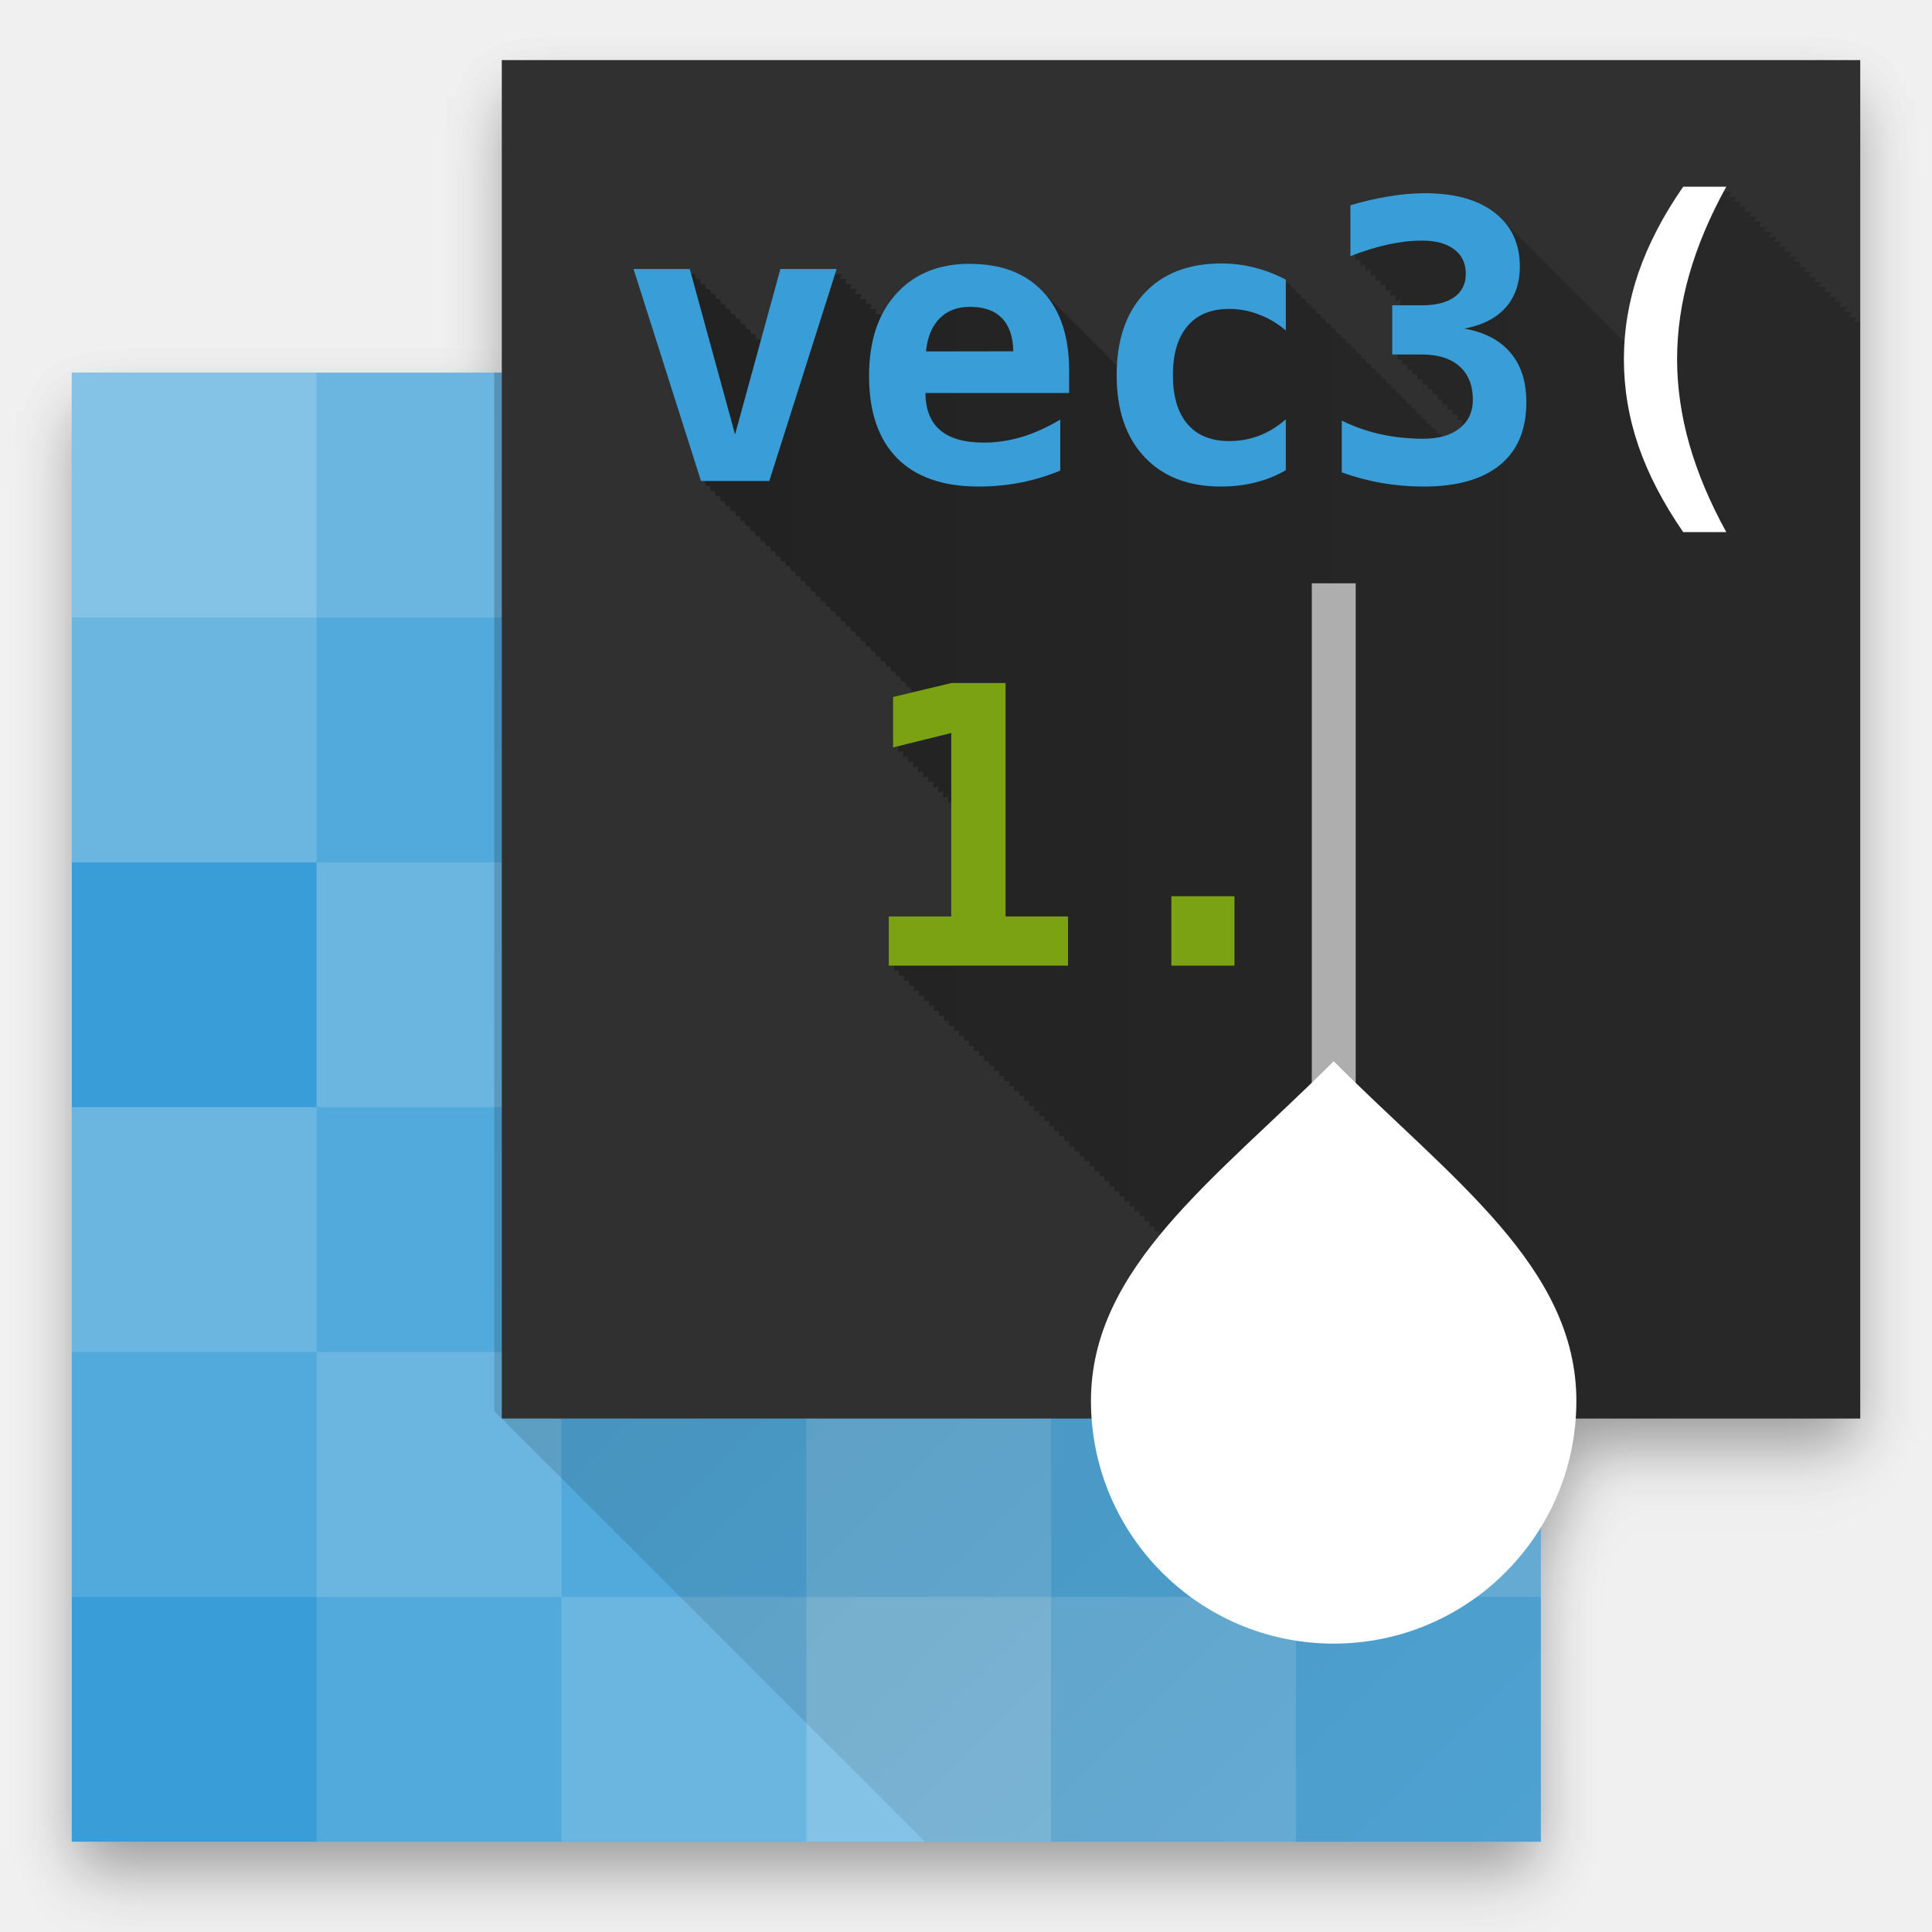
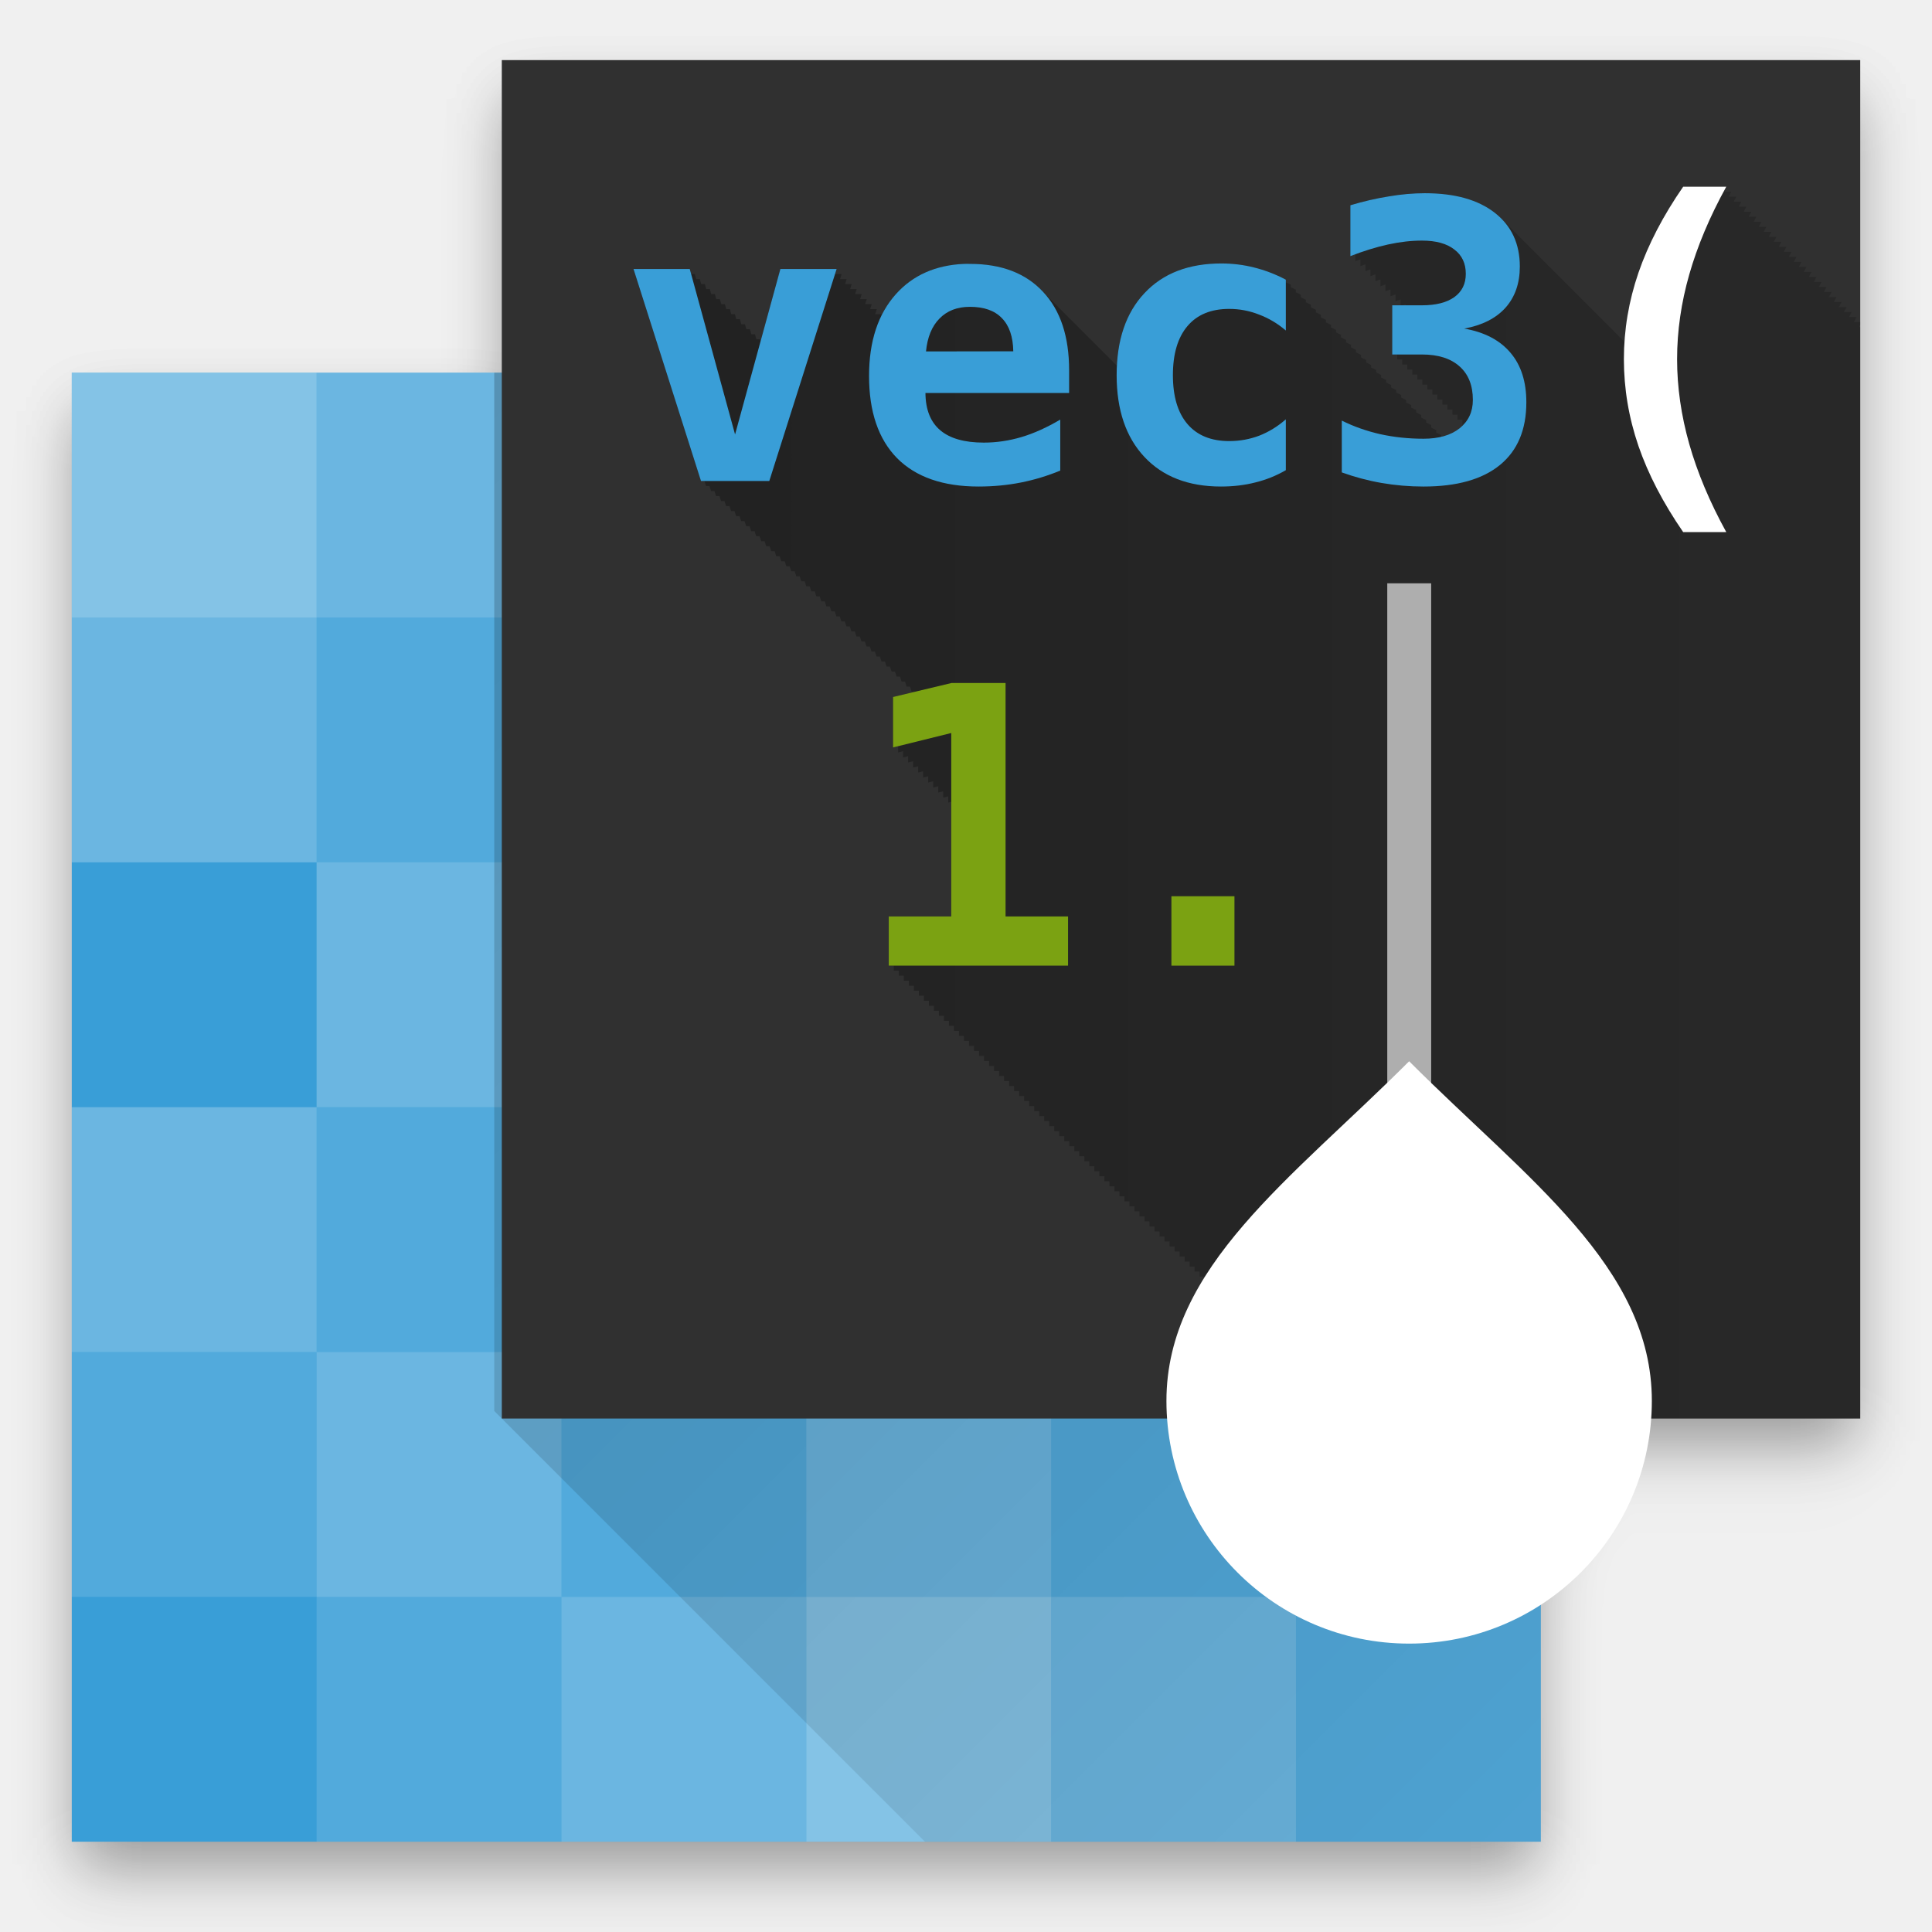
<svg xmlns="http://www.w3.org/2000/svg" xmlns:xlink="http://www.w3.org/1999/xlink" width="512" height="512" id="svg3317" version="1.1">
  <defs id="defs3319">
    <linearGradient id="linearGradient13531">
      <stop style="stop-color:#000000;stop-opacity:1;" offset="0" id="stop13533" />
      <stop style="stop-color:#000000;stop-opacity:0;" offset="1" id="stop13535" />
    </linearGradient>
    <linearGradient id="linearGradient6823">
      <stop id="stop6825" offset="0" style="stop-color:#000000;stop-opacity:1;" />
      <stop id="stop6827" offset="1" style="stop-color:#000000;stop-opacity:0;" />
    </linearGradient>
    <linearGradient y2="498.699" x2="630.898" y1="45.973" x1="178.172" gradientTransform="translate(-10.98146,542.4374)" gradientUnits="userSpaceOnUse" id="linearGradient11338" xlink:href="#linearGradient6823" />
    <linearGradient xlink:href="#linearGradient13531" id="linearGradient13537" x1="164.867" y1="360.617" x2="854.465" y2="360.617" gradientUnits="userSpaceOnUse" gradientTransform="translate(3.018543,532.4373)" />
    <filter style="color-interpolation-filters:sRGB;" id="filter3173">
      <feFlood flood-opacity="0.2" flood-color="rgb(0,0,0)" result="flood" id="feFlood3175" />
      <feComposite in="flood" in2="SourceGraphic" operator="in" result="composite1" id="feComposite3177" />
      <feGaussianBlur in="composite" stdDeviation="8" result="blur" id="feGaussianBlur3179" />
      <feOffset dx="0" dy="4" result="offset" id="feOffset3181" />
      <feComposite in="SourceGraphic" in2="offset" operator="over" result="fbSourceGraphic" id="feComposite3183" />
      <feColorMatrix result="fbSourceGraphicAlpha" in="fbSourceGraphic" values="0 0 0 -1 0 0 0 0 -1 0 0 0 0 -1 0 0 0 0 1 0" id="feColorMatrix3185" />
      <feFlood id="feFlood3187" flood-opacity="0.2" flood-color="rgb(0,0,0)" result="flood" in="fbSourceGraphic" />
      <feComposite id="feComposite3189" in2="fbSourceGraphic" in="flood" operator="in" result="composite1" />
      <feGaussianBlur id="feGaussianBlur3191" in="composite" stdDeviation="8" result="blur" />
      <feOffset id="feOffset3193" dx="0" dy="4" result="offset" />
      <feComposite id="feComposite3195" in2="offset" in="fbSourceGraphic" operator="over" result="composite2" />
    </filter>
    <filter style="color-interpolation-filters:sRGB;" id="filter3079">
      <feFlood flood-opacity="0.2" flood-color="rgb(0,0,0)" result="flood" id="feFlood3081" />
      <feComposite in="flood" in2="SourceGraphic" operator="in" result="composite1" id="feComposite3083" />
      <feGaussianBlur in="composite" stdDeviation="8" result="blur" id="feGaussianBlur3085" />
      <feOffset dx="0" dy="8" result="offset" id="feOffset3087" />
      <feComposite in="SourceGraphic" in2="offset" operator="over" result="fbSourceGraphic" id="feComposite3089" />
      <feColorMatrix result="fbSourceGraphicAlpha" in="fbSourceGraphic" values="0 0 0 -1 0 0 0 0 -1 0 0 0 0 -1 0 0 0 0 1 0" id="feColorMatrix3091" />
      <feFlood id="feFlood3093" flood-opacity="0.2" flood-color="rgb(0,0,0)" result="flood" in="fbSourceGraphic" />
      <feComposite id="feComposite3095" in2="fbSourceGraphic" in="flood" operator="in" result="composite1" />
      <feGaussianBlur id="feGaussianBlur3097" in="composite" stdDeviation="8" result="blur" />
      <feOffset id="feOffset3099" dx="0" dy="8" result="offset" />
      <feComposite id="feComposite3101" in2="offset" in="fbSourceGraphic" operator="over" result="composite2" />
    </filter>
  </defs>
  <g id="layer1" transform="translate(0,-540.3622)">
    <path style="fill:#000000;fill-opacity:1;fill-rule:nonzero;stroke:none;filter:url(#filter3079)" d="m 134.969,639.125 c -1.894,4.44 -11.835,0.832 -17,2 -32.312,0 -64.625,0 -96.938,0 0,128.438 0,256.875 0,385.312 128.438,0 256.875,0 385.312,0 0.19,-27.4 -0.379,-55.011 0.281,-82.281 5.491,-9.02 8.594,-19.35 9.094,-29.875 25.083,0 50.167,0 75.25,0 0,-118.667 0,-237.333 0,-356 -118.667,0 -237.333,0 -356,0 0,26.948 0,53.896 0,80.844 z" id="path14006" />
    <flowRoot xml:space="preserve" id="flowRoot3776" style="fill:black;stroke:none;stroke-opacity:1;stroke-width:1px;stroke-linejoin:miter;stroke-linecap:butt;fill-opacity:1;font-family:Sans;font-style:normal;font-weight:normal;font-size:40px;line-height:125%;letter-spacing:0px;word-spacing:0px">
      <flowRegion id="flowRegion3778">
        <rect id="rect3780" width="29" height="71" x="52" y="60" />
      </flowRegion>
      <flowPara id="flowPara3782" />
    </flowRoot>
    <text xml:space="preserve" style="font-size:40px;font-style:normal;font-weight:normal;line-height:125%;letter-spacing:0px;word-spacing:0px;fill:#000000;fill-opacity:1;stroke:none;font-family:Sans" x="4676.406" y="3368.037" id="text5084">
      <tspan id="tspan5086" x="4676.406" y="3368.037" />
    </text>
    <g id="g7659" transform="matrix(0.8110689,0,0,0.8110689,1303.752,706.9603)">
      <path id="path7661" d="m -1584,-83.641 0,120 0,120 0,120 0,120 120,0 120,0 120,0 120,0 0,-120 0,-120 0,-120 0,-120 -120,0 -120,0 -120,0 -120,0 z" style="fill:#399ed7;fill-opacity:1;fill-rule:nonzero;stroke:none" />
      <rect style="fill:#ffffff;fill-opacity:0.251;fill-rule:nonzero;stroke:none" id="rect7663" width="80" height="80" x="-1583.999" y="-3.638" />
      <rect y="-3.638" x="-1503.999" height="80" width="80" id="rect7665" style="fill:#ffffff;fill-opacity:0.125;fill-rule:nonzero;stroke:none" />
      <rect style="fill:#ffffff;fill-opacity:0;fill-rule:nonzero;stroke:none" id="rect7667" width="80" height="80" x="-1423.999" y="-3.638" />
      <rect y="-3.638" x="-1343.999" height="80" width="80" id="rect7669" style="fill:#ffffff;fill-opacity:0.251;fill-rule:nonzero;stroke:none" />
      <rect y="76.362" x="-1583.999" height="80" width="80" id="rect7671" style="fill:#ffffff;fill-opacity:0;fill-rule:nonzero;stroke:none" />
      <rect style="fill:#ffffff;fill-opacity:0.251;fill-rule:nonzero;stroke:none" id="rect7673" width="80" height="80" x="-1503.999" y="76.362" />
      <rect y="76.362" x="-1423.999" height="80" width="80" id="rect7675" style="fill:#ffffff;fill-opacity:0.376;fill-rule:nonzero;stroke:none" />
      <rect style="fill:#ffffff;fill-opacity:0.125;fill-rule:nonzero;stroke:none" id="rect7677" width="80" height="80" x="-1343.999" y="76.362" />
      <rect style="fill:#ffffff;fill-opacity:0.251;fill-rule:nonzero;stroke:none" id="rect7679" width="80" height="80" x="-1583.999" y="156.362" />
      <rect y="156.362" x="-1503.999" height="80" width="80" id="rect7681" style="fill:#ffffff;fill-opacity:0.125;fill-rule:nonzero;stroke:none" />
      <rect style="fill:#ffffff;fill-opacity:0.251;fill-rule:nonzero;stroke:none" id="rect7683" width="80" height="80" x="-1423.999" y="156.362" />
      <rect y="156.362" x="-1343.999" height="80" width="80" id="rect7685" style="fill:#ffffff;fill-opacity:0.376;fill-rule:nonzero;stroke:none" />
      <rect y="236.362" x="-1583.999" height="80" width="80" id="rect7687" style="fill:#ffffff;fill-opacity:0.125;fill-rule:nonzero;stroke:none" />
      <rect style="fill:#ffffff;fill-opacity:0.251;fill-rule:nonzero;stroke:none" id="rect7689" width="80" height="80" x="-1503.999" y="236.362" />
      <rect y="236.362" x="-1423.999" height="80" width="80" id="rect7691" style="fill:#ffffff;fill-opacity:0.125;fill-rule:nonzero;stroke:none" />
      <rect style="fill:#ffffff;fill-opacity:0.251;fill-rule:nonzero;stroke:none" id="rect7693" width="80" height="80" x="-1343.999" y="236.362" />
      <rect y="-3.638" x="-1263.999" height="80" width="80" id="rect7695" style="fill:#ffffff;fill-opacity:0.125;fill-rule:nonzero;stroke:none" />
      <rect style="fill:#ffffff;fill-opacity:0;fill-rule:nonzero;stroke:none" id="rect7697" width="80" height="80" x="-1263.999" y="76.362" />
      <rect y="156.362" x="-1263.999" height="80" width="80" id="rect7699" style="fill:#ffffff;fill-opacity:0.251;fill-rule:nonzero;stroke:none" />
      <rect style="fill:#ffffff;fill-opacity:0.125;fill-rule:nonzero;stroke:none" id="rect7701" width="80" height="80" x="-1263.999" y="236.362" />
      <rect y="316.362" x="-1583.999" height="80" width="80" id="rect7703" style="fill:#ffffff;fill-opacity:0;fill-rule:nonzero;stroke:none" />
      <rect style="fill:#ffffff;fill-opacity:0.125;fill-rule:nonzero;stroke:none" id="rect7705" width="80" height="80" x="-1503.999" y="316.362" />
      <rect y="316.362" x="-1423.999" height="80" width="80" id="rect7707" style="fill:#ffffff;fill-opacity:0.251;fill-rule:nonzero;stroke:none" />
      <rect style="fill:#ffffff;fill-opacity:0.376;fill-rule:nonzero;stroke:none" id="rect7709" width="80" height="80" x="-1343.999" y="316.362" />
      <rect style="fill:#ffffff;fill-opacity:0.251;fill-rule:nonzero;stroke:none" id="rect7711" width="80" height="80" x="-1263.999" y="316.362" />
      <rect style="fill:#ffffff;fill-opacity:0.251;fill-rule:nonzero;stroke:none" id="rect7713" width="80" height="80" x="-1183.999" y="-3.638" />
      <rect y="76.362" x="-1183.999" height="80" width="80" id="rect7715" style="fill:#ffffff;fill-opacity:0.125;fill-rule:nonzero;stroke:none" />
      <rect style="fill:#ffffff;fill-opacity:0;fill-rule:nonzero;stroke:none" id="rect7717" width="80" height="80" x="-1183.999" y="156.362" />
      <rect y="236.362" x="-1183.999" height="80" width="80" id="rect7719" style="fill:#ffffff;fill-opacity:0.251;fill-rule:nonzero;stroke:none" />
      <rect y="316.362" x="-1183.999" height="80" width="80" id="rect7721" style="fill:#ffffff;fill-opacity:0.125;fill-rule:nonzero;stroke:none" />
      <rect y="-83.638" x="-1583.999" height="80" width="80" id="rect7723" style="fill:#ffffff;fill-opacity:0.376;fill-rule:nonzero;stroke:none" />
      <rect style="fill:#ffffff;fill-opacity:0.251;fill-rule:nonzero;stroke:none" id="rect7725" width="80" height="80" x="-1503.999" y="-83.638" />
      <rect y="-83.638" x="-1423.999" height="80" width="80" id="rect7727" style="fill:#ffffff;fill-opacity:0.376;fill-rule:nonzero;stroke:none" />
      <rect style="fill:#ffffff;fill-opacity:0.125;fill-rule:nonzero;stroke:none" id="rect7729" width="80" height="80" x="-1343.999" y="-83.638" />
      <rect style="fill:#ffffff;fill-opacity:0.251;fill-rule:nonzero;stroke:none" id="rect7731" width="80" height="80" x="-1263.999" y="-83.638" />
      <rect y="-83.638" x="-1183.999" height="80" width="80" id="rect7733" style="fill:#ffffff;fill-opacity:0.376;fill-rule:nonzero;stroke:none" />
    </g>
    <path style="opacity:0.2;fill:url(#linearGradient11338);fill-opacity:1;stroke:none" d="m 130.981,639.121 0,275.168 114.146,114.147 65.875,0 97.328,0 0,-97.328 0,-97.328 0,-97.328 0,-97.33 -97.328,0 -97.328,0 -82.693,0 z" id="path11336" />
    <rect y="556.289" x="132.981" height="360" width="360" id="rect7737" style="fill:#303030;fill-opacity:1;stroke:none" />
    <path style="opacity:0.3;fill:url(#linearGradient13537);fill-opacity:1;stroke:none" d="m 446.063,589.84 c -5.285,7.627 -9.25,15.241 -11.859,22.801 -2.066,6.036 -3.283,12.138 -3.689,18.32 -0.042,-0.039 -0.084,-0.078 -0.127,-0.117 -0.413,-0.461 -0.858,-0.904 -1.33,-1.33 -0.412,-0.461 -0.857,-0.903 -1.328,-1.328 -0.414,-0.462 -0.859,-0.905 -1.332,-1.332 -0.415,-0.463 -0.862,-0.907 -1.336,-1.334 -0.41,-0.458 -0.85,-0.897 -1.318,-1.32 -0.413,-0.461 -0.858,-0.904 -1.33,-1.33 -0.412,-0.461 -0.857,-0.903 -1.328,-1.328 -0.414,-0.462 -0.859,-0.905 -1.332,-1.332 -0.415,-0.463 -0.862,-0.907 -1.336,-1.334 -0.41,-0.458 -0.85,-0.897 -1.318,-1.32 -0.413,-0.461 -0.858,-0.904 -1.33,-1.33 -0.412,-0.461 -0.857,-0.903 -1.328,-1.328 -0.414,-0.462 -0.859,-0.905 -1.332,-1.332 -0.412,-0.461 -0.856,-0.903 -1.328,-1.328 -0.412,-0.46 -0.855,-0.901 -1.326,-1.326 -0.413,-0.461 -0.858,-0.904 -1.33,-1.33 -0.412,-0.461 -0.857,-0.903 -1.328,-1.328 -0.414,-0.462 -0.859,-0.905 -1.332,-1.332 -0.412,-0.461 -0.856,-0.903 -1.328,-1.328 -0.412,-0.46 -0.855,-0.901 -1.326,-1.326 -0.413,-0.461 -0.858,-0.904 -1.33,-1.33 -0.412,-0.461 -0.857,-0.903 -1.328,-1.328 -0.414,-0.462 -0.859,-0.905 -1.332,-1.332 -0.412,-0.461 -0.856,-0.903 -1.328,-1.328 -0.703,-0.785 -1.49,-1.522 -2.365,-2.205 -4.415,-3.445 -10.575,-5.178 -18.469,-5.178 -3.077,1.2e-4 -6.274,0.277 -9.619,0.846 -3.345,0.535 -6.727,1.313 -10.172,2.35 l 0,13.475 c 0.446,-0.173 0.886,-0.327 1.328,-0.49 l 0,1.818 c 0.447,-0.174 0.887,-0.329 1.33,-0.492 l 0,1.822 c 0.446,-0.173 0.886,-0.327 1.328,-0.49 l 0,1.818 c 0.447,-0.174 0.887,-0.329 1.33,-0.492 l 0,1.822 c 0.446,-0.173 0.886,-0.329 1.328,-0.492 l 0,1.82 c 0.446,-0.173 0.886,-0.327 1.328,-0.49 l 0,1.818 c 0.447,-0.174 0.887,-0.329 1.33,-0.492 l 0,1.822 c 0.446,-0.173 0.886,-0.327 1.328,-0.49 l 0,1.818 c 0.447,-0.174 0.887,-0.329 1.33,-0.492 l 0,1.822 c 0.446,-0.173 0.886,-0.329 1.328,-0.492 l 0,1.566 -2.199,0 0,13.035 1.328,0 0,1.328 1.33,0 0,1.33 1.328,0 0,1.328 1.33,0 0,1.33 1.328,0 0,1.328 1.328,0 0,1.328 1.33,0 0,1.33 1.328,0 0,1.328 1.33,0 0,1.33 1.328,0 0,1.328 1.328,0 0,1.328 1.33,0 0,1.33 1.328,0 0,1.328 1.33,0 0,1.33 0.273,0 c -0.318,0.336 -0.656,0.662 -1.035,0.965 -1.338,1.051 -2.962,1.789 -4.85,2.238 l 0,-0.441 c -0.441,-0.234 -0.885,-0.439 -1.328,-0.652 l 0,-0.676 c -0.441,-0.234 -0.885,-0.439 -1.328,-0.652 l 0,-0.676 c -0.442,-0.234 -0.886,-0.441 -1.33,-0.654 l 0,-0.676 c -0.441,-0.234 -0.885,-0.439 -1.328,-0.652 l 0,-0.676 c -0.442,-0.234 -0.886,-0.441 -1.33,-0.654 l 0,-0.676 c -0.441,-0.234 -0.885,-0.439 -1.328,-0.652 l 0,-0.676 c -0.441,-0.234 -0.885,-0.439 -1.328,-0.652 l 0,-0.676 c -0.442,-0.234 -0.886,-0.441 -1.33,-0.654 l 0,-0.676 c -0.441,-0.234 -0.885,-0.439 -1.328,-0.652 l 0,-0.676 c -0.442,-0.234 -0.886,-0.441 -1.33,-0.654 l 0,-0.676 c -0.441,-0.234 -0.885,-0.439 -1.328,-0.652 l 0,-0.676 c -0.441,-0.234 -0.885,-0.439 -1.328,-0.652 l 0,-0.676 c -0.442,-0.234 -0.886,-0.441 -1.33,-0.654 l 0,-0.676 c -0.441,-0.234 -0.885,-0.439 -1.328,-0.652 l 0,-0.676 c -0.442,-0.234 -0.886,-0.441 -1.33,-0.654 l 0,-0.676 c -0.441,-0.234 -0.885,-0.439 -1.328,-0.652 l 0,-0.676 c -0.441,-0.234 -0.885,-0.439 -1.328,-0.652 l 0,-0.676 c -0.442,-0.234 -0.886,-0.441 -1.33,-0.654 l 0,-0.676 c -0.441,-0.234 -0.885,-0.439 -1.328,-0.652 l 0,-0.676 c -0.442,-0.234 -0.886,-0.441 -1.33,-0.654 l 0,-0.676 c -0.441,-0.234 -0.885,-0.439 -1.328,-0.652 l 0,-0.676 c -0.441,-0.234 -0.885,-0.439 -1.328,-0.652 l 0,-0.676 c -0.442,-0.234 -0.886,-0.441 -1.33,-0.654 l 0,-0.676 c -0.441,-0.234 -0.885,-0.439 -1.328,-0.652 l 0,-0.676 c -0.442,-0.234 -0.886,-0.441 -1.33,-0.654 l 0,-0.676 c -0.441,-0.234 -0.885,-0.439 -1.328,-0.652 l 0,-0.676 c -0.441,-0.234 -0.885,-0.439 -1.328,-0.652 l 0,-0.676 c -0.442,-0.234 -0.886,-0.441 -1.33,-0.654 l 0,-0.676 c -0.441,-0.234 -0.885,-0.439 -1.328,-0.652 l 0,-0.676 c -0.442,-0.234 -0.886,-0.441 -1.33,-0.654 l 0,-0.676 c -0.441,-0.234 -0.885,-0.439 -1.328,-0.652 l 0,-0.676 c -2.776,-1.472 -5.598,-2.528 -8.408,-3.23 -2.776,-0.702 -5.654,-1.064 -8.664,-1.064 -8.664,0 -15.462,2.606 -20.379,7.857 -4.464,4.737 -6.898,11.157 -7.311,19.23 -0.279,-0.288 -0.565,-0.566 -0.857,-0.836 -0.036,-0.039 -0.069,-0.08 -0.105,-0.119 -0.391,-0.423 -0.804,-0.821 -1.223,-1.207 -0.037,-0.04 -0.07,-0.083 -0.107,-0.123 -0.392,-0.424 -0.803,-0.822 -1.223,-1.209 -0.036,-0.039 -0.069,-0.08 -0.105,-0.119 -0.392,-0.424 -0.805,-0.823 -1.225,-1.211 -0.036,-0.039 -0.069,-0.081 -0.105,-0.119 -0.392,-0.424 -0.803,-0.822 -1.223,-1.209 -0.036,-0.039 -0.069,-0.08 -0.105,-0.119 -0.392,-0.424 -0.803,-0.822 -1.223,-1.209 -0.036,-0.039 -0.069,-0.08 -0.105,-0.119 -0.391,-0.423 -0.804,-0.821 -1.223,-1.207 -0.037,-0.04 -0.07,-0.083 -0.107,-0.123 -0.392,-0.424 -0.803,-0.822 -1.223,-1.209 -0.036,-0.039 -0.069,-0.08 -0.105,-0.119 -0.394,-0.426 -0.808,-0.827 -1.23,-1.217 -0.034,-0.037 -0.065,-0.077 -0.1,-0.113 -0.392,-0.424 -0.803,-0.822 -1.223,-1.209 -0.036,-0.039 -0.069,-0.08 -0.105,-0.119 -0.392,-0.424 -0.803,-0.822 -1.223,-1.209 -0.036,-0.039 -0.069,-0.08 -0.105,-0.119 -0.391,-0.423 -0.804,-0.821 -1.223,-1.207 -0.037,-0.04 -0.07,-0.083 -0.107,-0.123 -0.392,-0.424 -0.803,-0.822 -1.223,-1.209 -0.036,-0.039 -0.069,-0.08 -0.105,-0.119 -0.394,-0.426 -0.808,-0.827 -1.23,-1.217 -0.034,-0.037 -0.065,-0.077 -0.1,-0.113 -0.392,-0.424 -0.803,-0.822 -1.223,-1.209 -0.036,-0.039 -0.069,-0.08 -0.105,-0.119 -4.583,-4.95 -11.058,-7.418 -19.387,-7.418 -0.516,0 -1.003,-0.021 -1.506,0 -7.542,0.312 -13.58,2.983 -18.064,7.969 -1.612,1.793 -2.945,3.811 -4.012,6.043 l 0.221,-0.691 -1.752,0 0.422,-1.33 -1.75,0 0.422,-1.328 -1.752,0 0.422,-1.33 -1.75,0 0.422,-1.328 -1.75,0 0.422,-1.328 -1.752,0 0.422,-1.33 -1.75,0 0.422,-1.328 -1.752,0 0.422,-1.33 -1.75,0 0.422,-1.328 -14.908,0 -5.252,19.178 -0.156,-0.572 -0.965,0 -0.365,-1.33 -0.965,0 -0.363,-1.328 -0.965,0 -0.365,-1.33 -0.965,0 -0.363,-1.328 -0.965,0 -0.363,-1.328 -0.965,0 -0.365,-1.33 -0.965,0 -0.363,-1.328 -0.965,0 -0.365,-1.33 -0.965,0 -0.363,-1.328 -0.965,0 -0.363,-1.328 -0.965,0 -0.365,-1.33 -0.965,0 -0.363,-1.328 -0.965,0 -0.365,-1.33 -0.965,0 -0.363,-1.328 -14.908,0 17.883,56.178 0.906,0 0.422,1.328 0.906,0 0.424,1.33 0.906,0 0.422,1.328 0.906,0 0.424,1.33 0.906,0 0.422,1.328 0.906,0 0.422,1.328 0.906,0 0.424,1.33 0.906,0 0.422,1.328 0.906,0 0.424,1.33 0.906,0 0.422,1.328 0.906,0 0.422,1.328 0.906,0 0.424,1.33 0.906,0 0.422,1.328 0.906,0 0.424,1.33 0.906,0 0.422,1.328 0.906,0 0.422,1.328 0.906,0 0.424,1.33 0.906,0 0.422,1.328 0.906,0 0.424,1.33 0.906,0 0.422,1.328 0.906,0 0.422,1.328 0.906,0 0.424,1.33 0.906,0 0.422,1.328 0.906,0 0.424,1.33 0.906,0 0.422,1.328 0.906,0 0.422,1.328 0.906,0 0.424,1.33 0.906,0 0.422,1.328 0.906,0 0.424,1.33 0.906,0 0.422,1.328 0.906,0 0.422,1.328 0.906,0 0.424,1.33 0.906,0 0.422,1.328 0.906,0 0.424,1.33 0.906,0 0.422,1.328 0.906,0 0.422,1.328 0.906,0 0.424,1.33 0.906,0 0.422,1.328 0.906,0 0.424,1.33 0.906,0 0.422,1.328 0.906,0 0.422,1.328 0.906,0 0.424,1.33 0.906,0 0.01,0.033 -5.83,1.396 0,13.365 1.328,-0.328 0,1.656 1.33,-0.33 0,1.66 1.328,-0.328 0,1.656 1.33,-0.33 0,1.66 1.328,-0.328 0,1.656 1.328,-0.328 0,1.656 1.33,-0.33 0,1.66 1.328,-0.328 0,1.656 1.33,-0.33 0,1.66 1.328,-0.328 0,1.656 1.328,-0.328 0,1.656 0.805,-0.199 0,30.379 -16.559,0 0,13.035 1.328,0 0,1.328 1.33,0 0,1.33 1.328,0 0,1.328 1.33,0 0,1.33 1.328,0 0,1.328 1.328,0 0,1.328 1.33,0 0,1.33 1.328,0 0,1.328 1.33,0 0,1.33 1.328,0 0,1.328 1.328,0 0,1.328 1.33,0 0,1.33 1.328,0 0,1.328 1.33,0 0,1.33 1.328,0 0,1.328 1.328,0 0,1.328 1.33,0 0,1.33 1.328,0 0,1.328 1.33,0 0,1.33 1.328,0 0,1.328 1.328,0 0,1.328 1.33,0 0,1.33 1.328,0 0,1.328 1.33,0 0,1.33 1.328,0 0,1.328 1.328,0 0,1.328 1.33,0 0,1.33 1.328,0 0,1.328 1.33,0 0,1.33 1.328,0 0,1.328 1.328,0 0,1.328 1.33,0 0,1.33 1.328,0 0,1.328 1.33,0 0,1.33 1.328,0 0,1.328 1.328,0 0,1.328 1.33,0 0,1.33 1.328,0 0,1.328 1.33,0 0,1.33 1.328,0 0,1.328 1.328,0 0,1.328 1.33,0 0,1.33 1.328,0 0,1.328 1.33,0 0,1.33 1.328,0 0,1.328 1.328,0 0,1.328 1.33,0 0,1.33 1.328,0 0,1.328 1.33,0 0,1.33 1.328,0 0,1.328 1.328,0 0,1.328 1.33,0 0,1.33 1.328,0 0,1.328 1.33,0 0,1.33 1.328,0 0,1.328 1.328,0 0,1.328 1.33,0 0,1.33 1.328,0 0,1.328 1.33,0 0,1.33 1.328,0 0,1.328 1.328,0 0,1.328 1.33,0 0,1.33 1.328,0 0,1.328 1.33,0 0,1.33 1.328,0 0,1.328 1.328,0 0,1.328 1.33,0 0,1.33 1.328,0 0,1.328 1.33,0 0,1.33 1.328,0 0,1.328 1.328,0 0,1.328 1.33,0 0,1.33 1.328,0 0,1.328 1.33,0 0,1.33 1.328,0 0,1.328 1.328,0 0,1.328 1.33,0 0,1.33 1.328,0 0,1.328 1.328,0 0,1.33 1.33,0 0,1.328 1.328,0 0,1.328 1.33,0 0,1.33 1.328,0 0,1.328 1.328,0 0,1.328 1.33,0 0,1.33 1.328,0 0,1.328 1.33,0 0,1.33 1.328,0 0,1.328 1.328,0 0,1.328 1.33,0 0,1.33 1.328,0 0,0.418 136.52,0 0,-289.24 -0.33,0 c 0.11,-0.205 0.221,-0.41 0.33,-0.615 l 0,-0.713 -1.66,0 c 0.239,-0.443 0.467,-0.885 0.713,-1.33 l -2.041,0 c 0.238,-0.443 0.467,-0.884 0.713,-1.328 l -2.041,0 c 0.238,-0.443 0.467,-0.884 0.713,-1.328 l -2.043,0 c 0.239,-0.444 0.467,-0.885 0.713,-1.33 l -2.041,0 c 0.238,-0.443 0.467,-0.884 0.713,-1.328 l -2.043,0 c 0.239,-0.443 0.467,-0.885 0.713,-1.33 l -2.041,0 c 0.238,-0.443 0.467,-0.884 0.713,-1.328 l -2.041,0 c 0.238,-0.443 0.467,-0.884 0.713,-1.328 l -2.043,0 c 0.239,-0.444 0.467,-0.885 0.713,-1.33 l -2.041,0 c 0.238,-0.443 0.467,-0.884 0.713,-1.328 l -2.043,0 c 0.239,-0.443 0.467,-0.885 0.713,-1.33 l -2.041,0 c 0.238,-0.443 0.467,-0.884 0.713,-1.328 l -2.041,0 c 0.238,-0.443 0.467,-0.884 0.713,-1.328 l -2.043,0 c 0.239,-0.444 0.467,-0.885 0.713,-1.33 l -2.041,0 c 0.238,-0.443 0.467,-0.884 0.713,-1.328 l -2.043,0 c 0.239,-0.443 0.467,-0.885 0.713,-1.33 l -2.041,0 c 0.238,-0.443 0.467,-0.884 0.713,-1.328 l -2.041,0 c 0.238,-0.443 0.467,-0.884 0.713,-1.328 l -2.043,0 c 0.239,-0.444 0.467,-0.885 0.713,-1.33 l -2.041,0 c 0.238,-0.443 0.467,-0.884 0.713,-1.328 l -2.043,0 c 0.239,-0.443 0.467,-0.885 0.713,-1.33 l -2.041,0 c 0.238,-0.443 0.467,-0.884 0.713,-1.328 l -2.041,0 c 0.238,-0.443 0.467,-0.884 0.713,-1.328 l -2.043,0 c 0.239,-0.444 0.467,-0.885 0.713,-1.33 l -2.041,0 c 0.238,-0.443 0.467,-0.884 0.713,-1.328 l -2.043,0 c 0.239,-0.443 0.467,-0.885 0.713,-1.33 l -2.041,0 c 0.238,-0.443 0.467,-0.884 0.713,-1.328 l -11.42,0 z m -73.58,31.193 0,0.236 -0.641,0 c 0.214,-0.081 0.427,-0.158 0.641,-0.236 z" id="path11837" />
    <path style="fill:#ffffff;fill-opacity:1;stroke:none" d="m 446.063,589.839 c -5.285,7.627 -9.251,15.242 -11.86,22.802 -2.576,7.526 -3.855,15.152 -3.855,22.912 0,7.794 1.28,15.459 3.855,22.985 2.576,7.493 6.541,15.112 11.86,22.839 l 11.419,0 c -4.415,-8.028 -7.663,-15.79 -9.804,-23.316 -2.141,-7.56 -3.231,-15.082 -3.231,-22.508 0,-7.493 1.09,-14.979 3.231,-22.471 2.141,-7.493 5.388,-15.248 9.804,-23.243 l -11.419,0 z" id="path11194" />
    <path style="fill:#399ed7;fill-opacity:1;stroke:none" d="m 377.657,591.565 c -3.077,1.2e-4 -6.275,0.276 -9.62,0.845 -3.345,0.535 -6.726,1.313 -10.171,2.35 l 0,13.476 c 3.445,-1.338 6.776,-2.382 9.987,-3.084 3.211,-0.702 6.186,-1.028 8.996,-1.028 3.679,0 6.548,0.778 8.555,2.35 2.04,1.539 3.048,3.686 3.048,6.462 0,2.643 -1.007,4.697 -3.048,6.169 -2.007,1.438 -4.876,2.166 -8.555,2.166 l -7.894,0 0,13.035 7.894,0 c 4.282,1.3e-4 7.609,1.051 9.951,3.158 2.341,2.074 3.525,5.039 3.525,8.886 0,3.144 -1.184,5.654 -3.525,7.527 -2.341,1.84 -5.533,2.754 -9.547,2.754 -4.014,1.2e-4 -7.847,-0.409 -11.493,-1.212 -3.646,-0.836 -7.027,-2.026 -10.171,-3.598 l 0,13.733 c 3.345,1.204 6.855,2.155 10.501,2.791 3.679,0.636 7.382,0.955 11.162,0.955 8.864,0 15.619,-1.915 20.268,-5.728 4.649,-3.813 6.976,-9.338 6.976,-16.597 0,-5.419 -1.376,-9.797 -4.186,-13.108 -2.81,-3.345 -6.912,-5.489 -12.264,-6.426 4.716,-0.87 8.363,-2.698 10.905,-5.508 2.542,-2.843 3.819,-6.493 3.819,-10.942 0,-6.054 -2.231,-10.801 -6.646,-14.247 -4.415,-3.445 -10.575,-5.177 -18.469,-5.177 z" id="path11196" />
    <path style="fill:#399ed7;fill-opacity:1;stroke:none" d="m 323.682,610.181 c -8.664,0 -15.461,2.606 -20.379,7.858 -4.917,5.218 -7.38,12.472 -7.38,21.737 0,9.232 2.46,16.445 7.344,21.664 4.884,5.218 11.642,7.858 20.305,7.858 3.278,0 6.336,-0.366 9.18,-1.102 2.843,-0.702 5.529,-1.793 8.005,-3.231 l 0,-13.476 c -2.208,1.94 -4.575,3.363 -7.05,4.333 -2.475,0.937 -5.125,1.432 -7.968,1.432 -4.783,0 -8.477,-1.506 -11.052,-4.516 -2.576,-3.011 -3.855,-7.342 -3.855,-12.962 0,-5.62 1.28,-9.954 3.855,-12.998 2.576,-3.044 6.269,-4.553 11.052,-4.553 2.743,0 5.389,0.502 7.931,1.505 2.576,0.97 4.946,2.383 7.087,4.223 l 0,-13.476 c -2.776,-1.472 -5.599,-2.529 -8.409,-3.231 -2.776,-0.702 -5.655,-1.065 -8.665,-1.065 z" id="path11198" />
    <path style="fill:#399ed7;fill-opacity:1;stroke:none" d="m 167.887,611.65 17.882,56.179 18.102,0 17.845,-56.179 -14.908,0 -12.007,43.841 -12.007,-43.841 -14.908,0 z" id="path11200" />
    <path id="path11202" style="fill:#399ed7;fill-opacity:1;stroke:none" d="m 257.038,621.674 c 3.746,1.1e-4 6.575,1.004 8.482,3.011 1.94,1.973 2.944,4.895 3.011,8.776 l -23.132,0.036 c 0.368,-3.78 1.555,-6.662 3.562,-8.702 2.007,-2.074 4.7,-3.121 8.078,-3.121 z m -1.506,-11.382 c -7.542,0.312 -13.581,2.982 -18.065,7.968 -4.783,5.319 -7.16,12.572 -7.16,21.737 0,9.466 2.467,16.723 7.417,21.774 4.984,5.017 12.191,7.527 21.59,7.527 3.947,0 7.69,-0.362 11.236,-1.065 3.546,-0.702 7.016,-1.753 10.428,-3.158 l 0,-13.512 c -3.579,2.107 -7.003,3.656 -10.281,4.626 -3.278,0.97 -6.609,1.469 -9.987,1.469 -5.118,1.2e-4 -8.954,-1.094 -11.529,-3.268 -2.576,-2.174 -3.895,-5.462 -3.929,-9.877 l 38.077,0 0,-5.985 c 0,-8.965 -2.287,-15.902 -6.903,-20.819 -4.583,-4.95 -11.058,-7.417 -19.387,-7.417 -0.516,0 -1.003,-0.021 -1.506,0 z" />
    <path style="fill:#7ba212;fill-opacity:1;stroke:none" d="m 252.165,721.364 -15.495,3.708 0,13.365 15.422,-3.819 0,48.615 -16.56,0 0,13.035 47.513,0 0,-13.035 -16.56,0 0,-61.87 -14.32,0 z" id="path11204" />
    <path style="fill:#7ba212;fill-opacity:1;stroke:none" d="m 310.436,777.873 0,18.396 16.707,0 0,-18.396 -16.707,0 z" id="path11208" />
-     <rect y="694.946" x="347.639" height="134.042" width="11.637" id="rect11212" style="fill:#ffffff;fill-opacity:0.627;stroke:none" />
-     <path style="fill:#ffffff;fill-opacity:1;stroke:none" d="m 417.756,911.616 c 0,35.523 -28.797,64.32 -64.32,64.32 -35.523,0 -64.32,-28.797 -64.32,-64.32 0,-35.523 33.074,-58.762 64.32,-90.008 31.251,31.251 64.32,54.485 64.32,90.008 z" id="path11214" />
+     <rect y="694.946" x="367.639" height="134.042" width="11.637" id="rect11212" style="fill:#ffffff;fill-opacity:0.627;stroke:none" />
+     <path style="fill:#ffffff;fill-opacity:1;stroke:none" d="m 437.756,911.616 c 0,35.523 -28.797,64.32 -64.32,64.32 -35.523,0 -64.32,-28.797 -64.32,-64.32 0,-35.523 33.074,-58.762 64.32,-90.008 31.251,31.251 64.32,54.485 64.32,90.008 z" id="path11214" />
  </g>
</svg>
